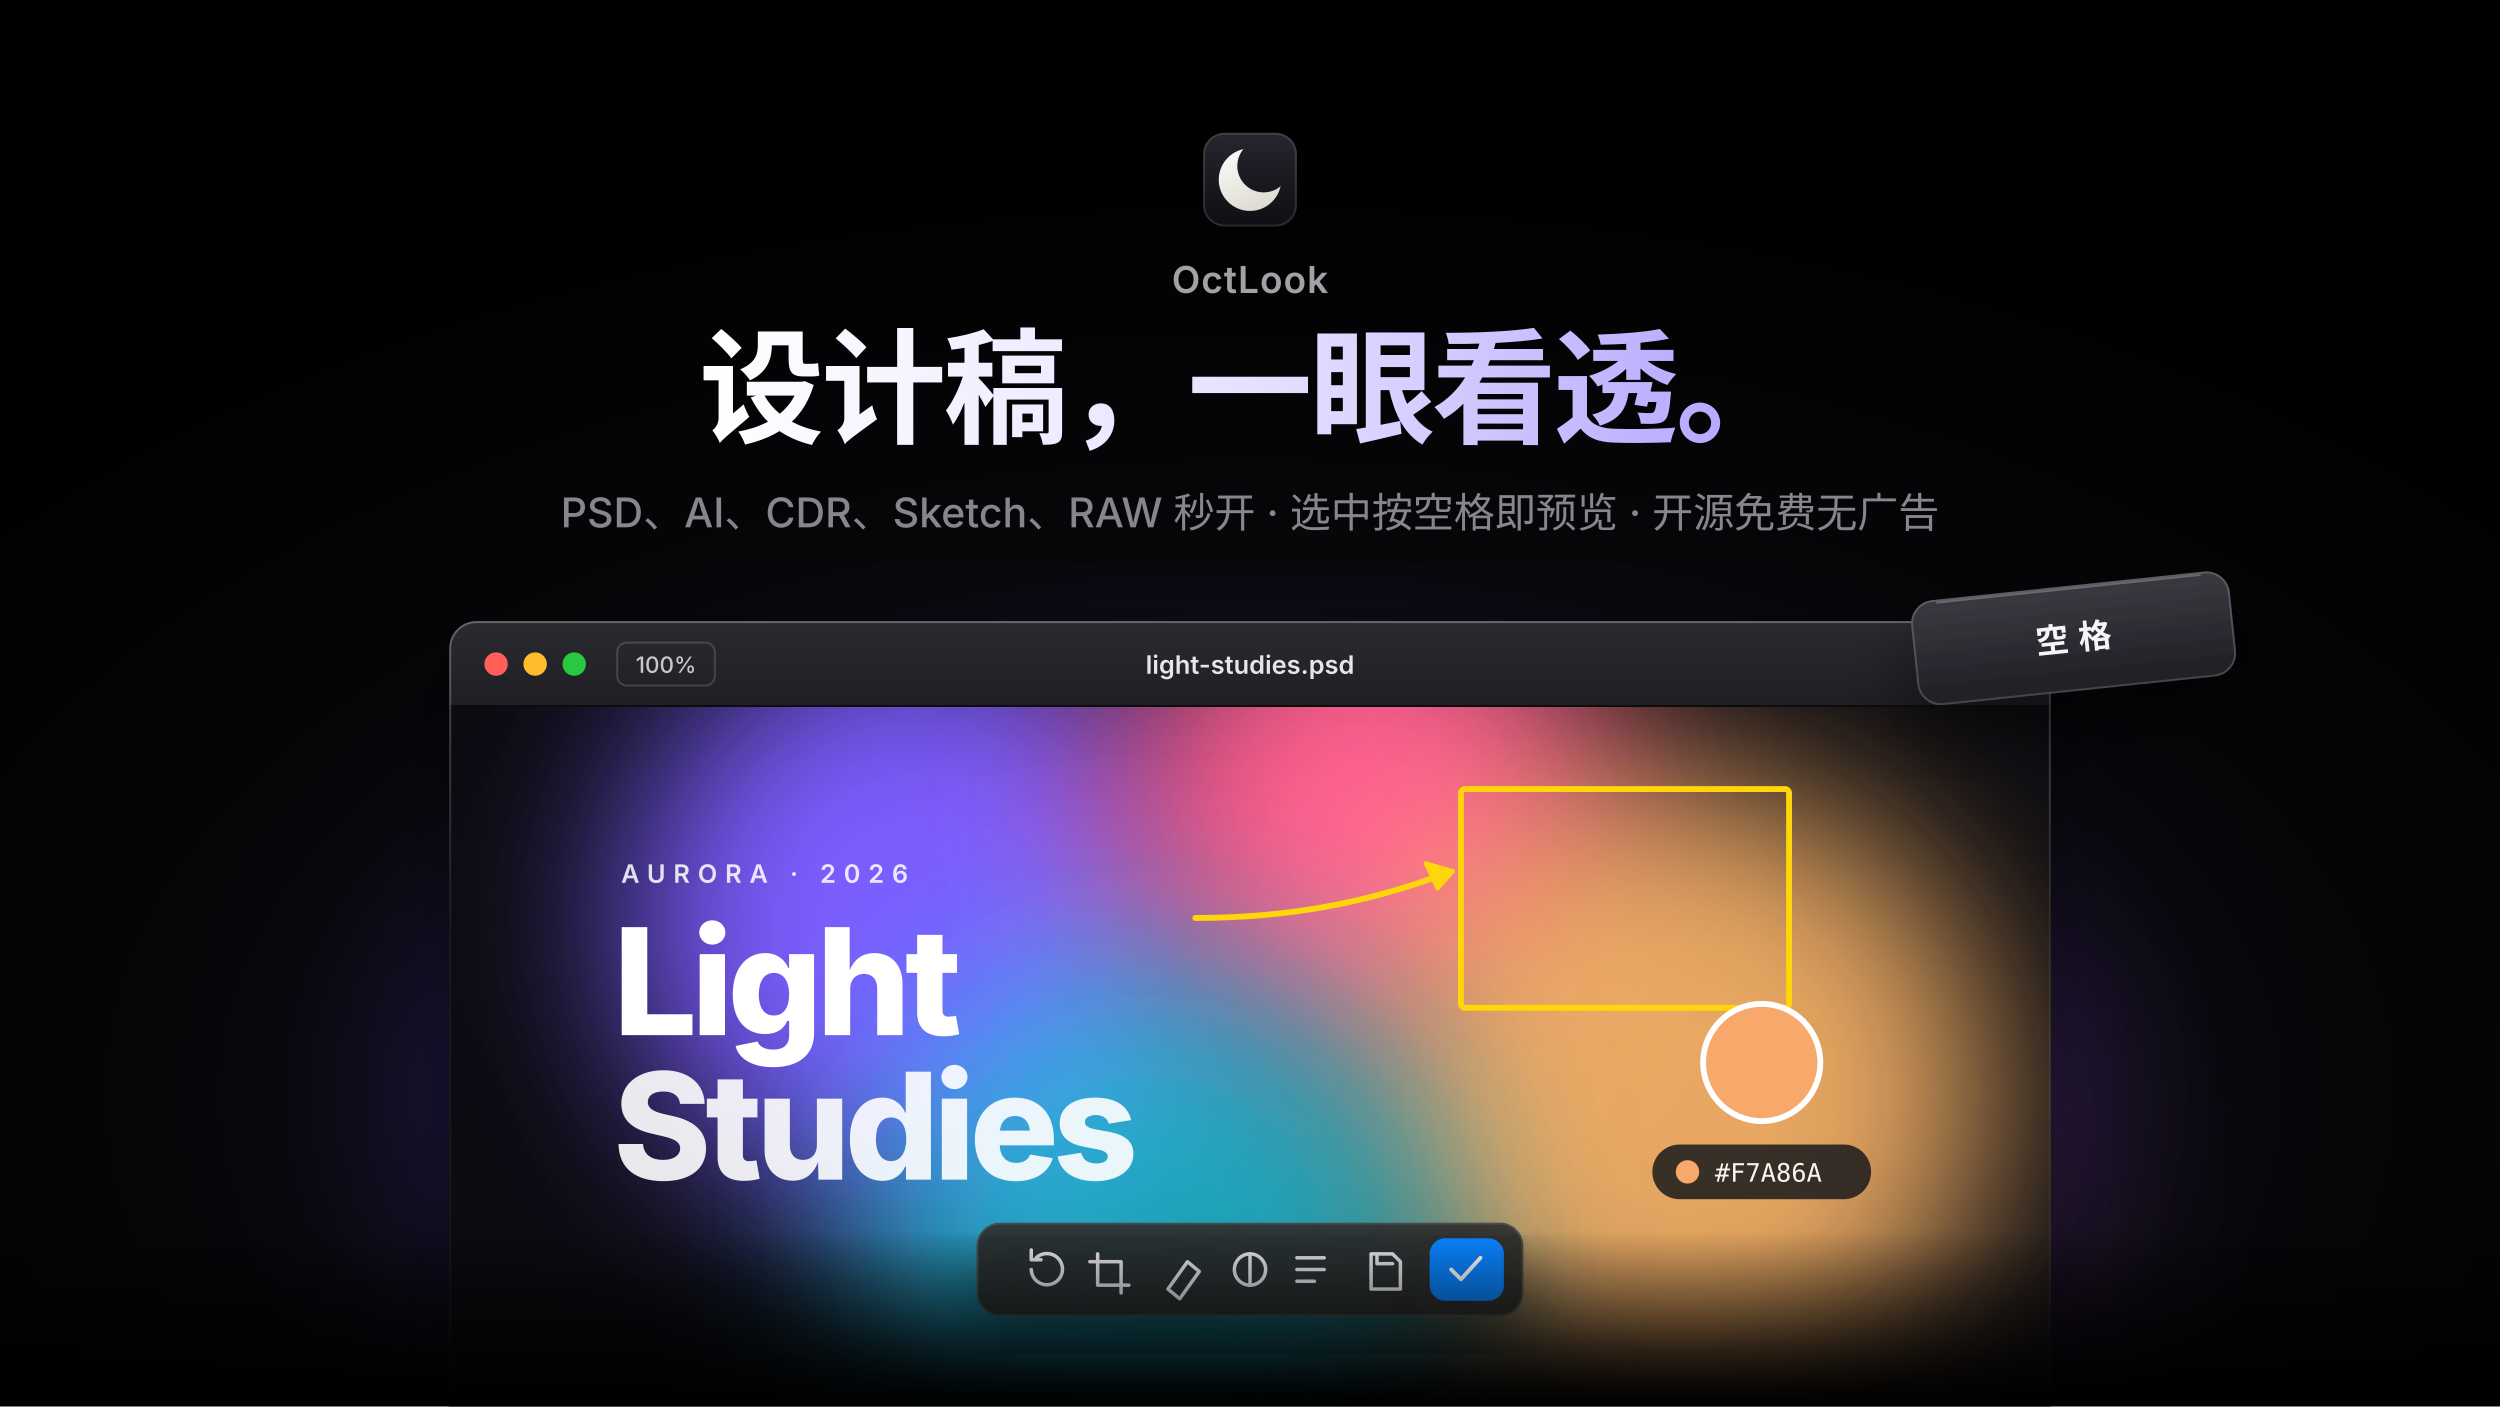
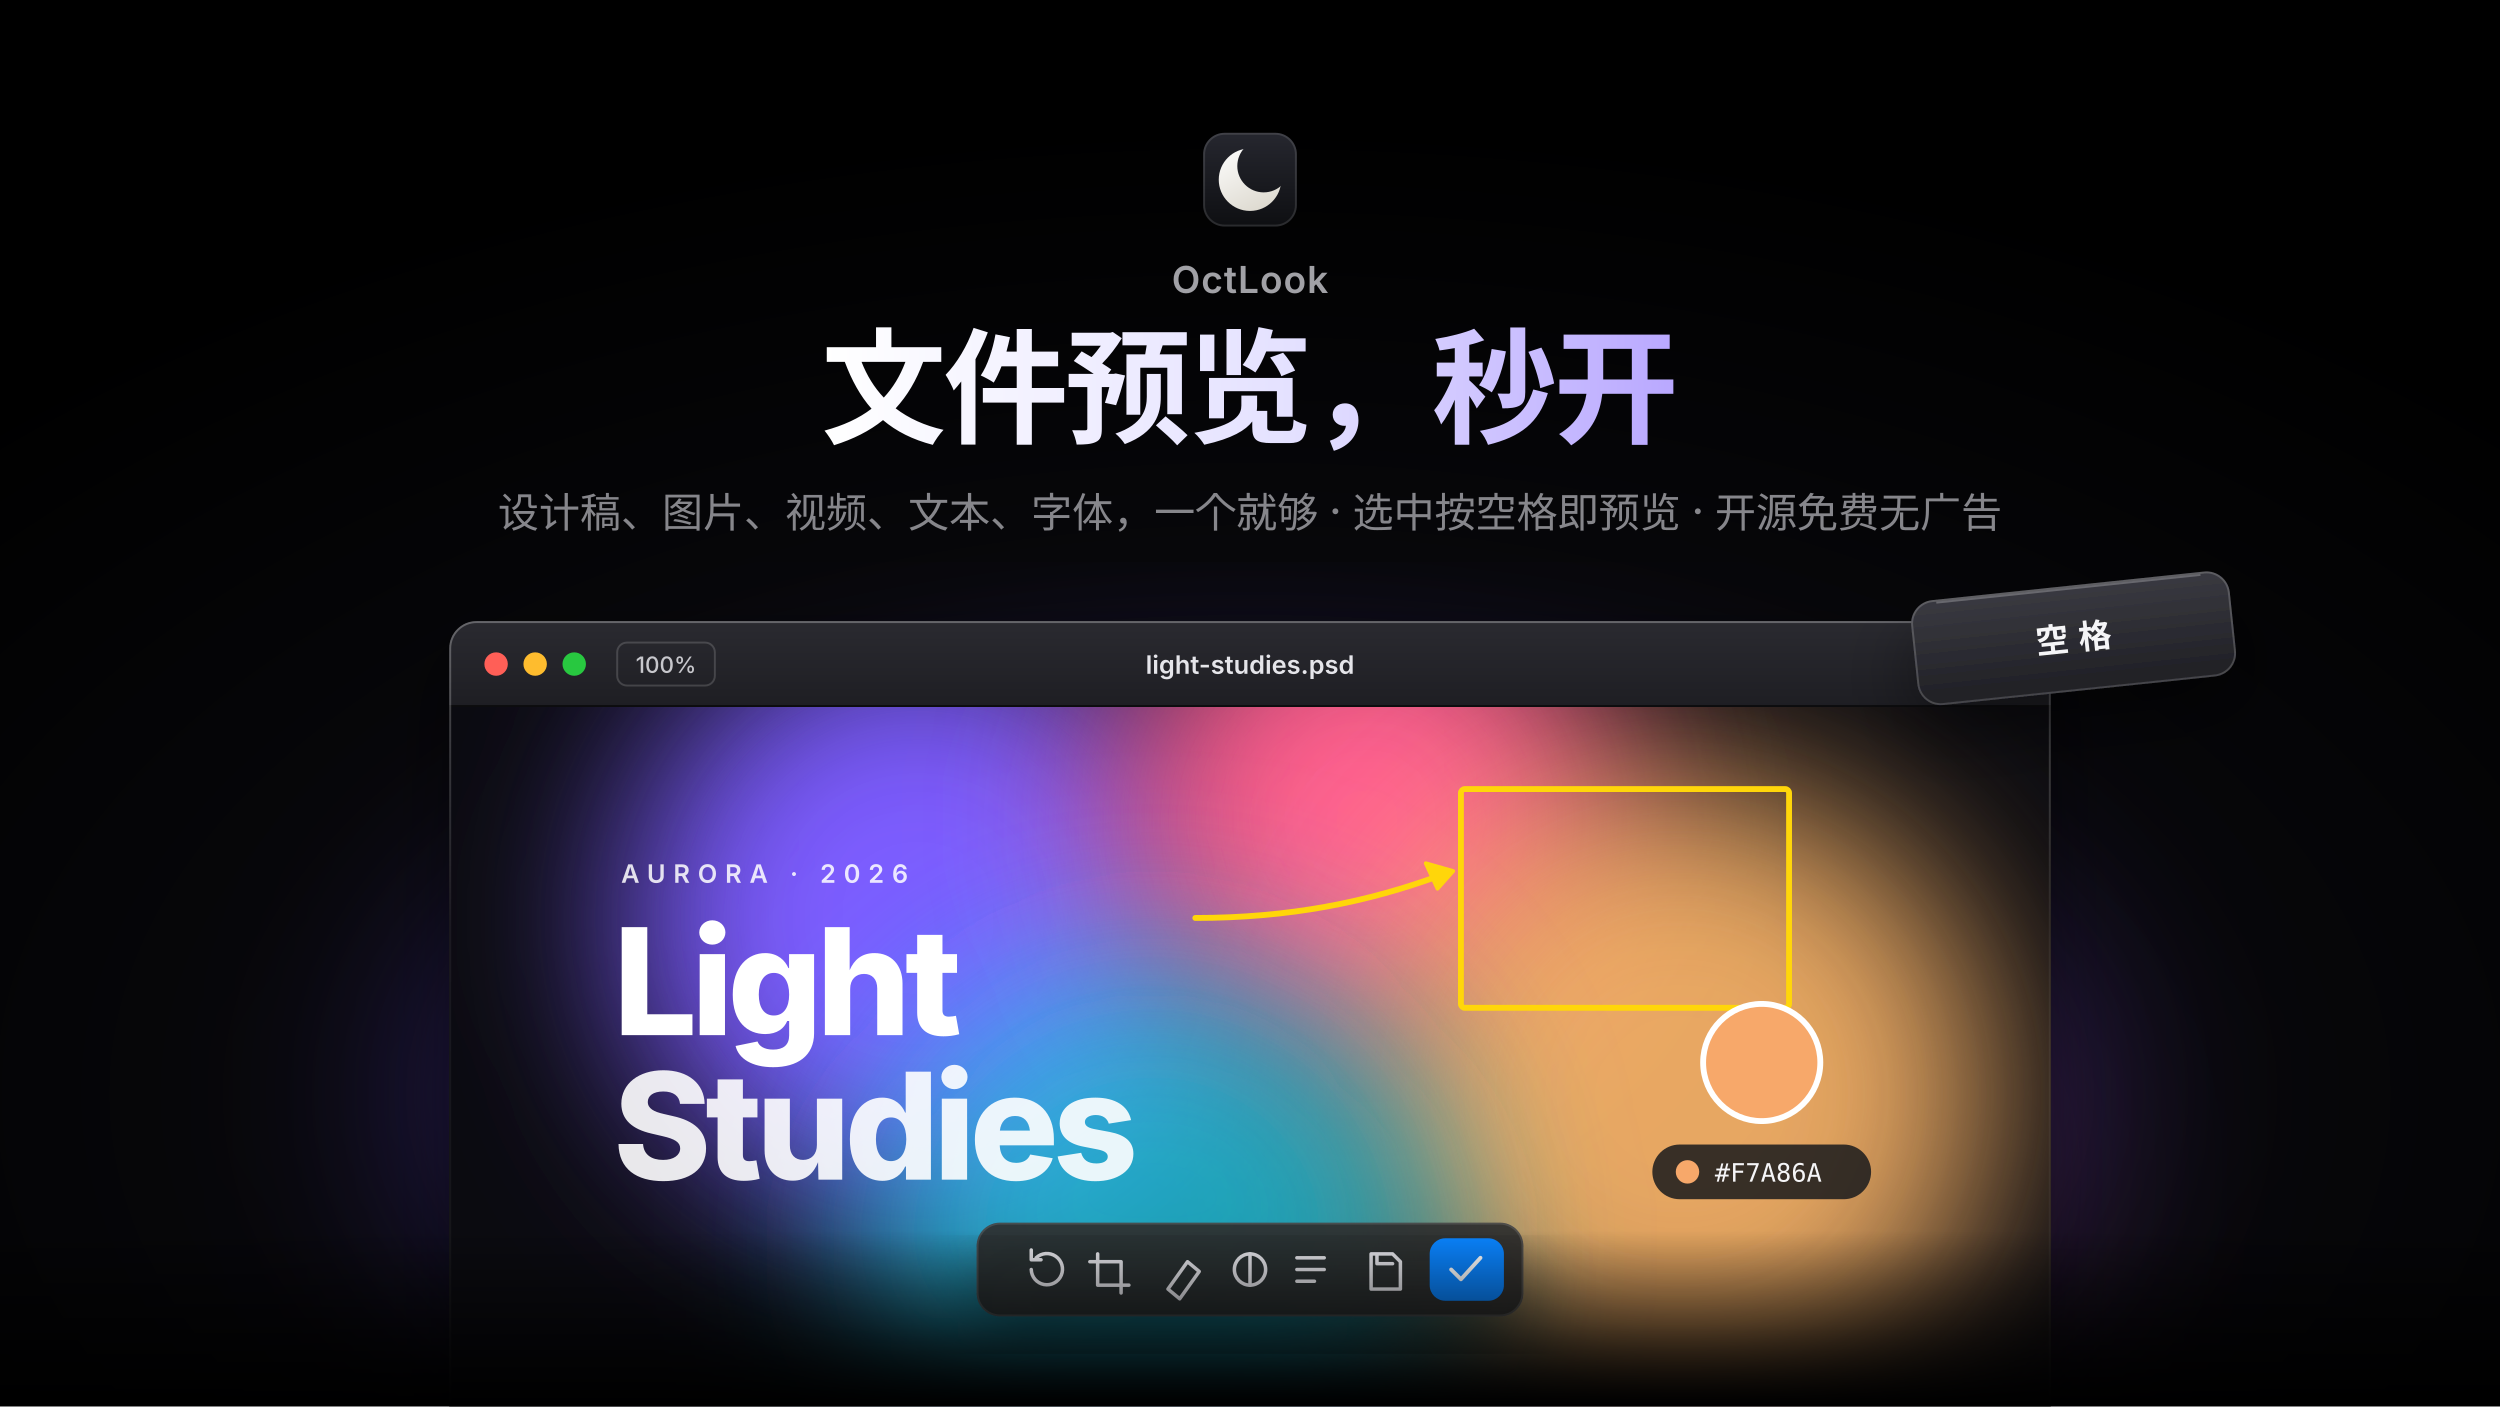
<svg xmlns="http://www.w3.org/2000/svg" overflow="hidden" viewBox="0 0 1280 720" font-family="-apple-system, 'SF Pro Display', 'Segoe UI Variable Display', 'Segoe UI', 'PingFang SC', 'Microsoft YaHei', sans-serif">
  <defs>
    <radialGradient id="stage" cx="0.5" cy="0.78" r="0.7">
      <stop offset="0" stop-color="#1A1530" />
      <stop offset="0.55" stop-color="#07070A" />
      <stop offset="1" stop-color="#000" />
    </radialGradient>
    <linearGradient id="headline" x1="0" y1="0" x2="1" y2="0">
      <stop offset="0" stop-color="#FFFFFF" />
      <stop offset="0.55" stop-color="#E4E1FF" />
      <stop offset="1" stop-color="#B9A8FF" />
    </linearGradient>
    <linearGradient id="moon" x1="0.2" y1="0" x2="0.7" y2="1">
      <stop offset="0" stop-color="#FFFFFF" />
      <stop offset="1" stop-color="#D9D5CA" />
    </linearGradient>
    <linearGradient id="tile" x1="0" y1="0" x2="0" y2="1">
      <stop offset="0" stop-color="#26272F" />
      <stop offset="1" stop-color="#0E0F12" />
    </linearGradient>
    <mask id="crescent">
      <circle cx="640" cy="92" r="16" fill="#FFF" />
      <circle cx="647" cy="85" r="13.5" fill="#000" />
    </mask>
    <linearGradient id="chrome" x1="0" y1="0" x2="0" y2="1">
      <stop offset="0" stop-color="#2A2A30" />
      <stop offset="1" stop-color="#1E1E23" />
    </linearGradient>
    <linearGradient id="rim" x1="0" y1="0" x2="0" y2="1">
      <stop offset="0" stop-color="#FFF" stop-opacity="0.28" />
      <stop offset="0.3" stop-color="#FFF" stop-opacity="0.06" />
      <stop offset="1" stop-color="#FFF" stop-opacity="0.02" />
    </linearGradient>
    <linearGradient id="key" x1="0" y1="0" x2="0" y2="1">
      <stop offset="0" stop-color="#3A3A41" />
      <stop offset="1" stop-color="#1F1F24" />
    </linearGradient>
    <linearGradient id="fade" x1="0" y1="0" x2="0" y2="1">
      <stop offset="0" stop-color="#000" stop-opacity="0" />
      <stop offset="1" stop-color="#000" />
    </linearGradient>
    <filter id="soft" x="-50%" y="-50%" width="200%" height="200%">
      <feGaussianBlur stdDeviation="46" />
    </filter>
    <filter id="halo" x="-30%" y="-30%" width="160%" height="160%">
      <feGaussianBlur stdDeviation="60" />
    </filter>
    <filter id="drop" x="-20%" y="-20%" width="140%" height="160%">
      <feGaussianBlur in="SourceAlpha" stdDeviation="18" />
      <feOffset dy="16" />
      <feComponentTransfer>
        <feFuncA type="linear" slope="0.45" />
      </feComponentTransfer>
      <feMerge>
        <feMergeNode />
        <feMergeNode in="SourceGraphic" />
      </feMerge>
    </filter>
    <clipPath id="window">
      <rect x="230" y="318" width="820" height="520" rx="14" />
    </clipPath>
    <clipPath id="canvas">
      <rect x="230" y="362" width="820" height="476" />
    </clipPath>
  </defs>
  <rect width="1280" height="720" fill="url(#stage)" />
  <ellipse cx="640" cy="560" rx="420" ry="170" fill="#6D4CFF" opacity="0.35" filter="url(#halo)" />
  <ellipse cx="820" cy="600" rx="220" ry="120" fill="#FF5F8F" opacity="0.22" filter="url(#halo)" />
  <rect x="616" y="68" width="48" height="48" rx="11" fill="url(#tile)" />
  <rect x="616.5" y="68.5" width="47" height="47" rx="10.5" fill="none" stroke="#FFF" stroke-opacity="0.12" />
  <rect x="620" y="72" width="40" height="40" fill="url(#moon)" mask="url(#crescent)" />
  <text x="640" y="150" fill="#A1A1A6" font-size="19" font-weight="600" text-anchor="middle" letter-spacing="0.5">OctLook</text>
-   <text x="640" y="222" fill="url(#headline)" font-size="64" font-weight="700" text-anchor="middle" letter-spacing="-1.5">设计稿，一眼看透。</text>
-   <text x="640" y="270" fill="#86868B" font-size="21" font-weight="500" text-anchor="middle">PSD、AI、CDR、Sketch、RAW 秒开 · 选中按空格即预览 · 开源免费无广告</text>
+   <text x="640" y="222" fill="url(#headline)" font-size="64" font-weight="700" text-anchor="middle" letter-spacing="-1.5">文件预览，秒开</text>
+   <text x="640" y="270" fill="#86868B" font-size="21" font-weight="500" text-anchor="middle">设计稿、图片、视频、文本、字体，一个就够 · 选中按空格即预览 · 开源免费无广告</text>
  <g filter="url(#drop)">
    <rect x="230" y="318" width="820" height="520" rx="14" fill="#0B0B0E" />
  </g>
  <g clip-path="url(#window)">
    <rect x="230" y="362" width="820" height="476" fill="#0B0B10" />
    <g clip-path="url(#canvas)">
      <circle cx="470" cy="470" r="150" fill="#7C5CFF" filter="url(#soft)" />
      <circle cx="700" cy="420" r="130" fill="#FF5F8F" filter="url(#soft)" />
      <circle cx="860" cy="560" r="160" fill="#FFB86B" opacity="0.9" filter="url(#soft)" />
      <circle cx="590" cy="640" r="150" fill="#22D3EE" opacity="0.75" filter="url(#soft)" />
      <text x="318" y="452" fill="#FFF" font-size="13" font-weight="600" letter-spacing="4" opacity="0.85">AURORA · 2026</text>
      <text x="314" y="530" fill="#FFF" font-size="76" font-weight="800" letter-spacing="-3">Light</text>
      <text x="314" y="604" fill="#FFF" font-size="76" font-weight="800" letter-spacing="-3" opacity="0.9">Studies</text>
      <rect x="748" y="404" width="168" height="112" rx="2" fill="none" stroke="#FFD60A" stroke-width="3" />
      <path d="M612 470 C660 470 700 462 738 448" fill="none" stroke="#FFD60A" stroke-width="3" stroke-linecap="round" />
      <path d="M744 446 l-14 -4 l6 13 z" fill="#FFD60A" stroke="#FFD60A" stroke-width="2" stroke-linejoin="round" />
      <g transform="translate(0 -96)">
        <circle cx="902" cy="640" r="30" fill="#F7A86A" stroke="#FFF" stroke-width="3" />
        <rect x="846" y="682" width="112" height="28" rx="14" fill="#1C1C1E" fill-opacity="0.86" />
        <circle cx="864" cy="696" r="6" fill="#F7A86A" />
        <text x="878" y="701" fill="#F5F5F7" font-size="13" font-family="'SF Mono', ui-monospace, Consolas, monospace">#F7A86A</text>
      </g>
    </g>
    <rect x="230" y="318" width="820" height="44" fill="url(#chrome)" />
    <line x1="230" y1="361.5" x2="1050" y2="361.5" stroke="#000" stroke-opacity="0.6" />
    <circle cx="254" cy="340" r="6" fill="#FF5F57" />
    <circle cx="274" cy="340" r="6" fill="#FEBC2E" />
    <circle cx="294" cy="340" r="6" fill="#28C840" />
    <rect x="316" y="329" width="50" height="22" rx="5" fill="none" stroke="#FFF" stroke-opacity="0.16" />
    <text x="341" y="344.5" fill="#C7C7CC" font-size="11.5" font-weight="500" text-anchor="middle">100%</text>
    <text x="640" y="345" fill="#E5E5EA" font-size="13" font-weight="600" text-anchor="middle">light-studies.psd</text>
    <text x="1026" y="345" fill="#8E8E93" font-size="12" text-anchor="end">3 / 24</text>
    <g transform="translate(0 -110)">
      <g filter="url(#drop)">
        <rect x="500" y="736" width="280" height="48" rx="12" fill="#2C2C2E" fill-opacity="0.92" />
      </g>
      <rect x="500.5" y="736.5" width="279" height="47" rx="11.5" fill="none" stroke="#FFF" stroke-opacity="0.12" />
      <g fill="none" stroke="#E5E5EA" stroke-width="1.8" stroke-linecap="round" stroke-linejoin="round">
        <path d="M528 760 a8 8 0 1 0 2.5 -6 M528 750 v5 h5" />
        <path d="M562 752 v16 h16 M558 756 h16 v16" />
        <path d="M598 770 l10 -14 l6 5 l-10 14 z" />
        <circle cx="640" cy="760" r="8" />
        <path d="M640 752 v16" />
        <path d="M664 754 h14 M664 760 h14 M664 766 h9" />
        <path d="M702 752 h11 l4 4 v14 h-15 z M705 752 v5 h8" />
      </g>
      <rect x="732" y="744" width="38" height="32" rx="8" fill="#0A84FF" />
      <path d="M743 760 l5 5 l10 -11" fill="none" stroke="#FFF" stroke-width="2" stroke-linecap="round" stroke-linejoin="round" />
    </g>
    <rect x="230.5" y="318.5" width="819" height="519" rx="13.5" fill="none" stroke="url(#rim)" />
  </g>
  <g transform="rotate(-6 1060 330)">
    <g filter="url(#drop)">
      <rect x="980" y="300" width="164" height="54" rx="12" fill="url(#key)" />
    </g>
    <rect x="980.5" y="300.5" width="163" height="53" rx="11.5" fill="none" stroke="#FFF" stroke-opacity="0.18" />
    <line x1="994" y1="301.5" x2="1130" y2="301.5" stroke="#FFF" stroke-opacity="0.24" />
    <text x="1062" y="333" fill="#F5F5F7" font-size="17" font-weight="600" text-anchor="middle" letter-spacing="5">空格</text>
  </g>
  <rect x="0" y="630" width="1280" height="90" fill="url(#fade)" />
</svg>
